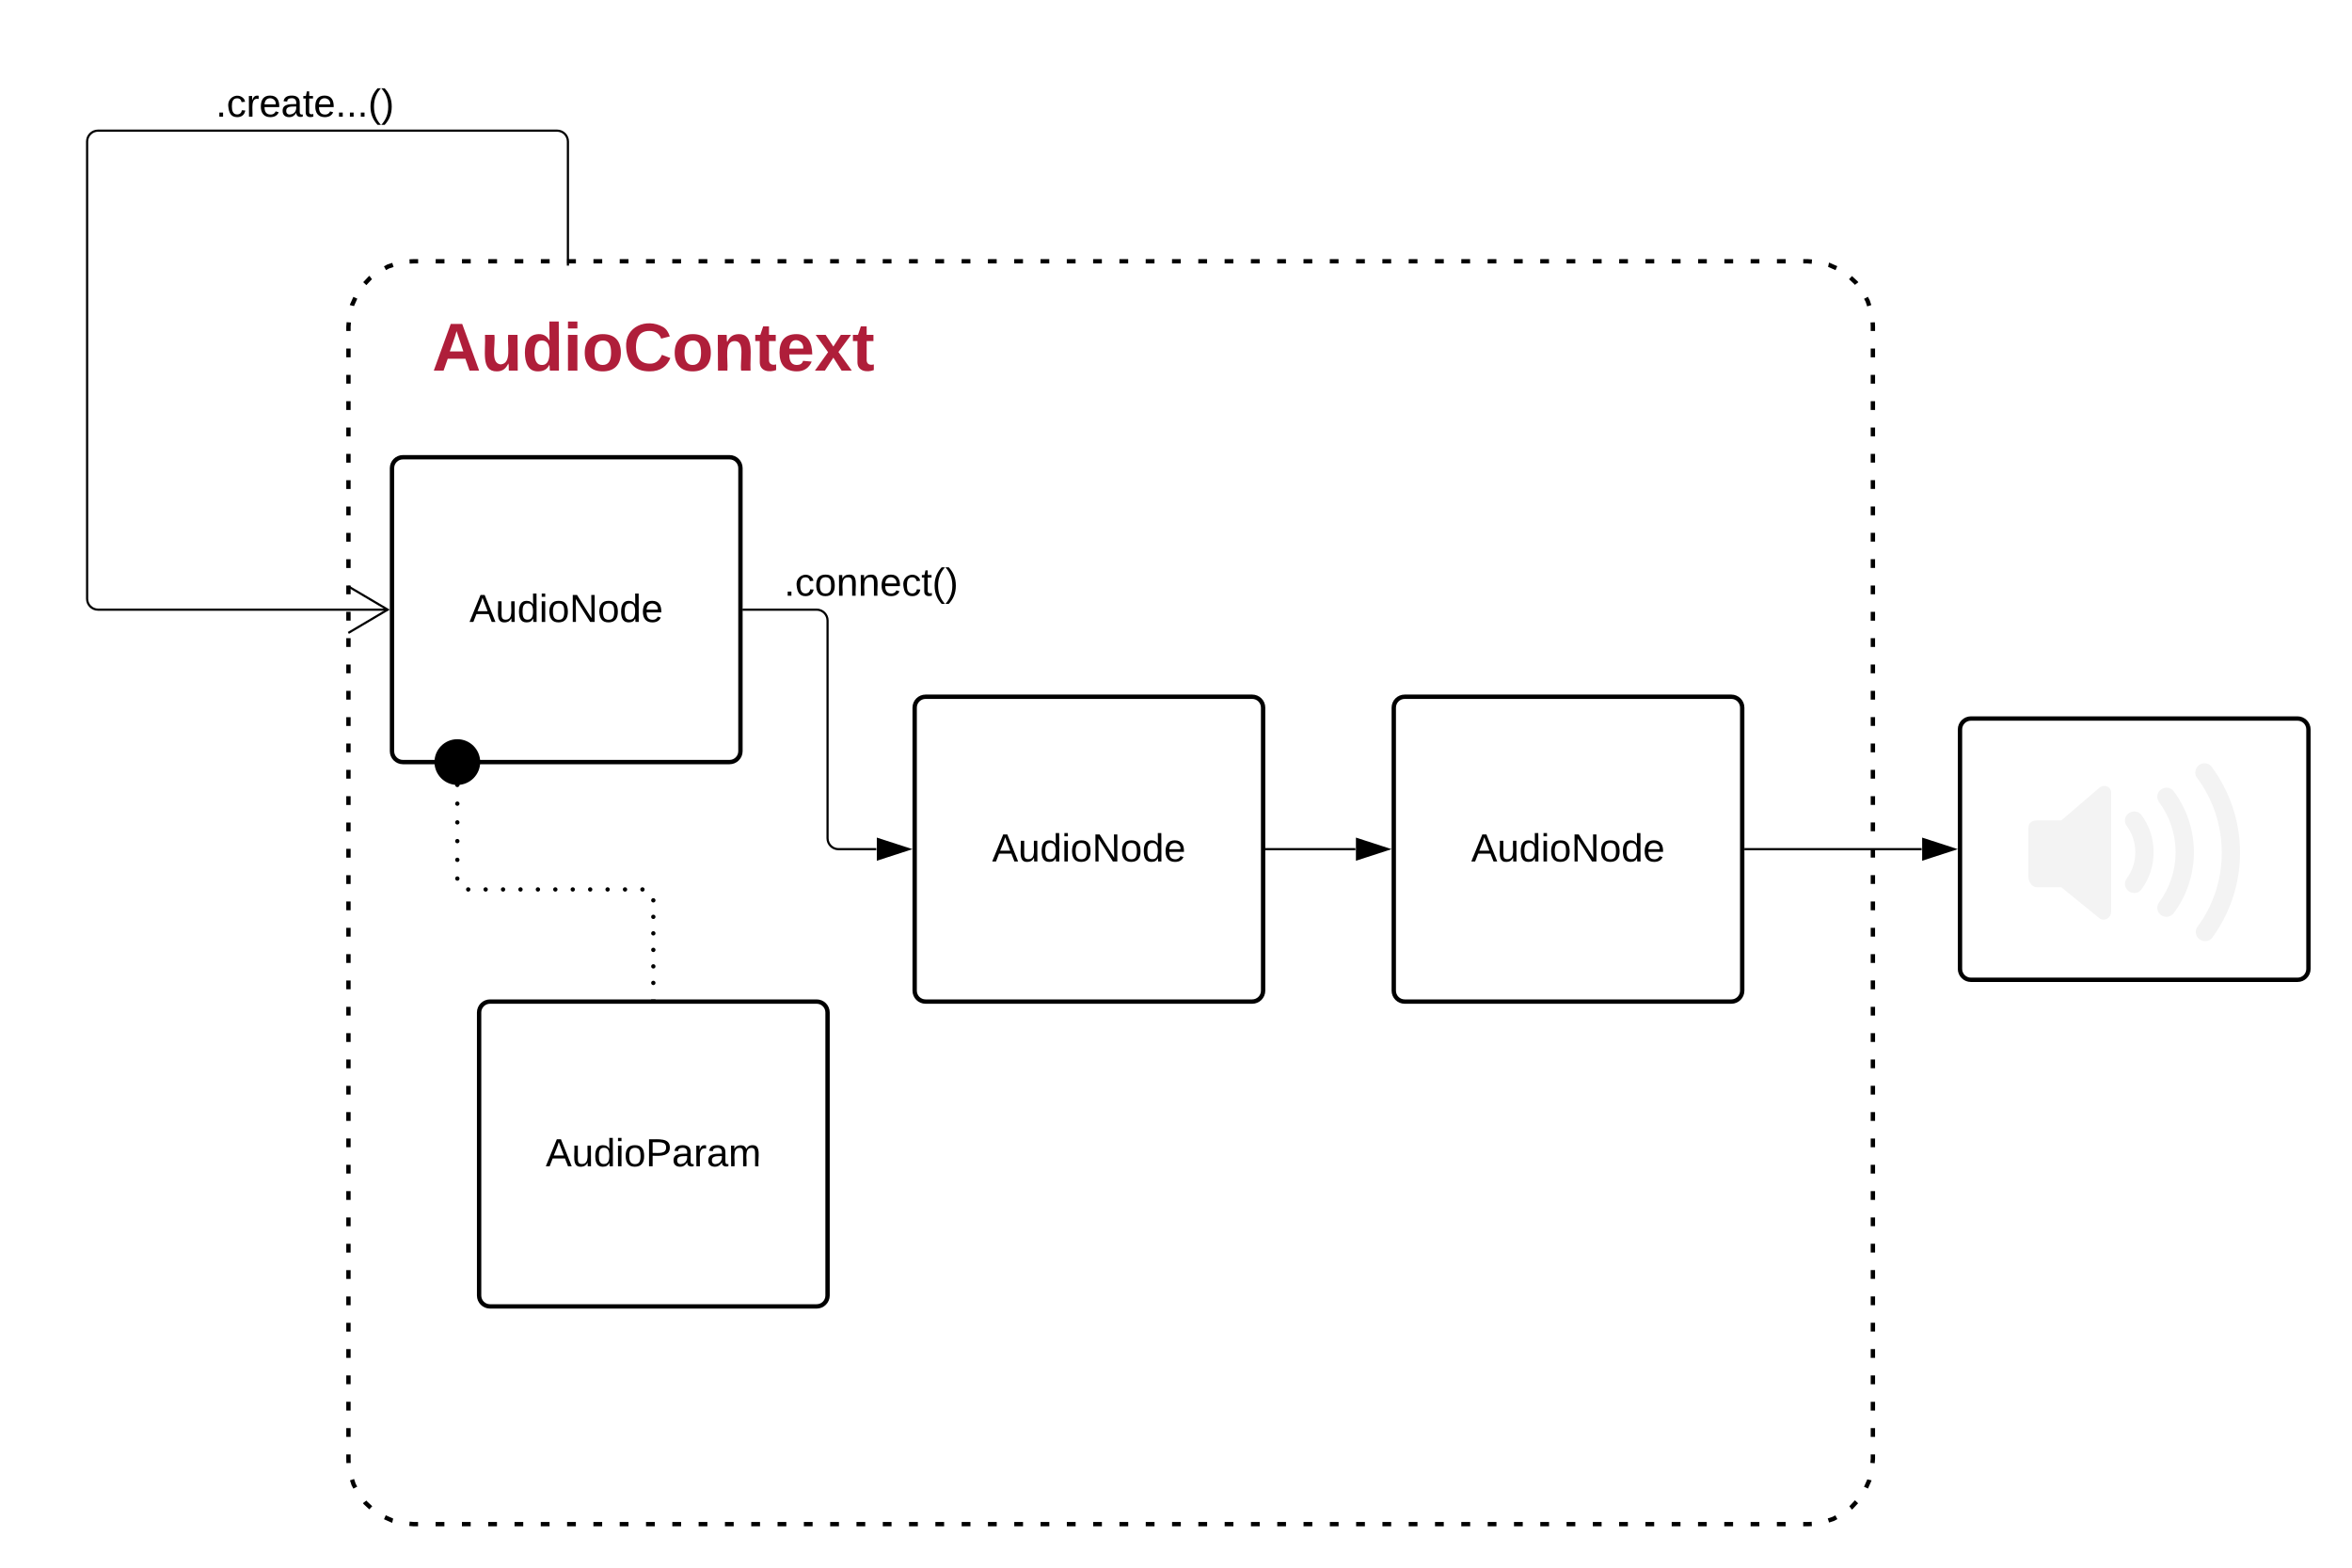
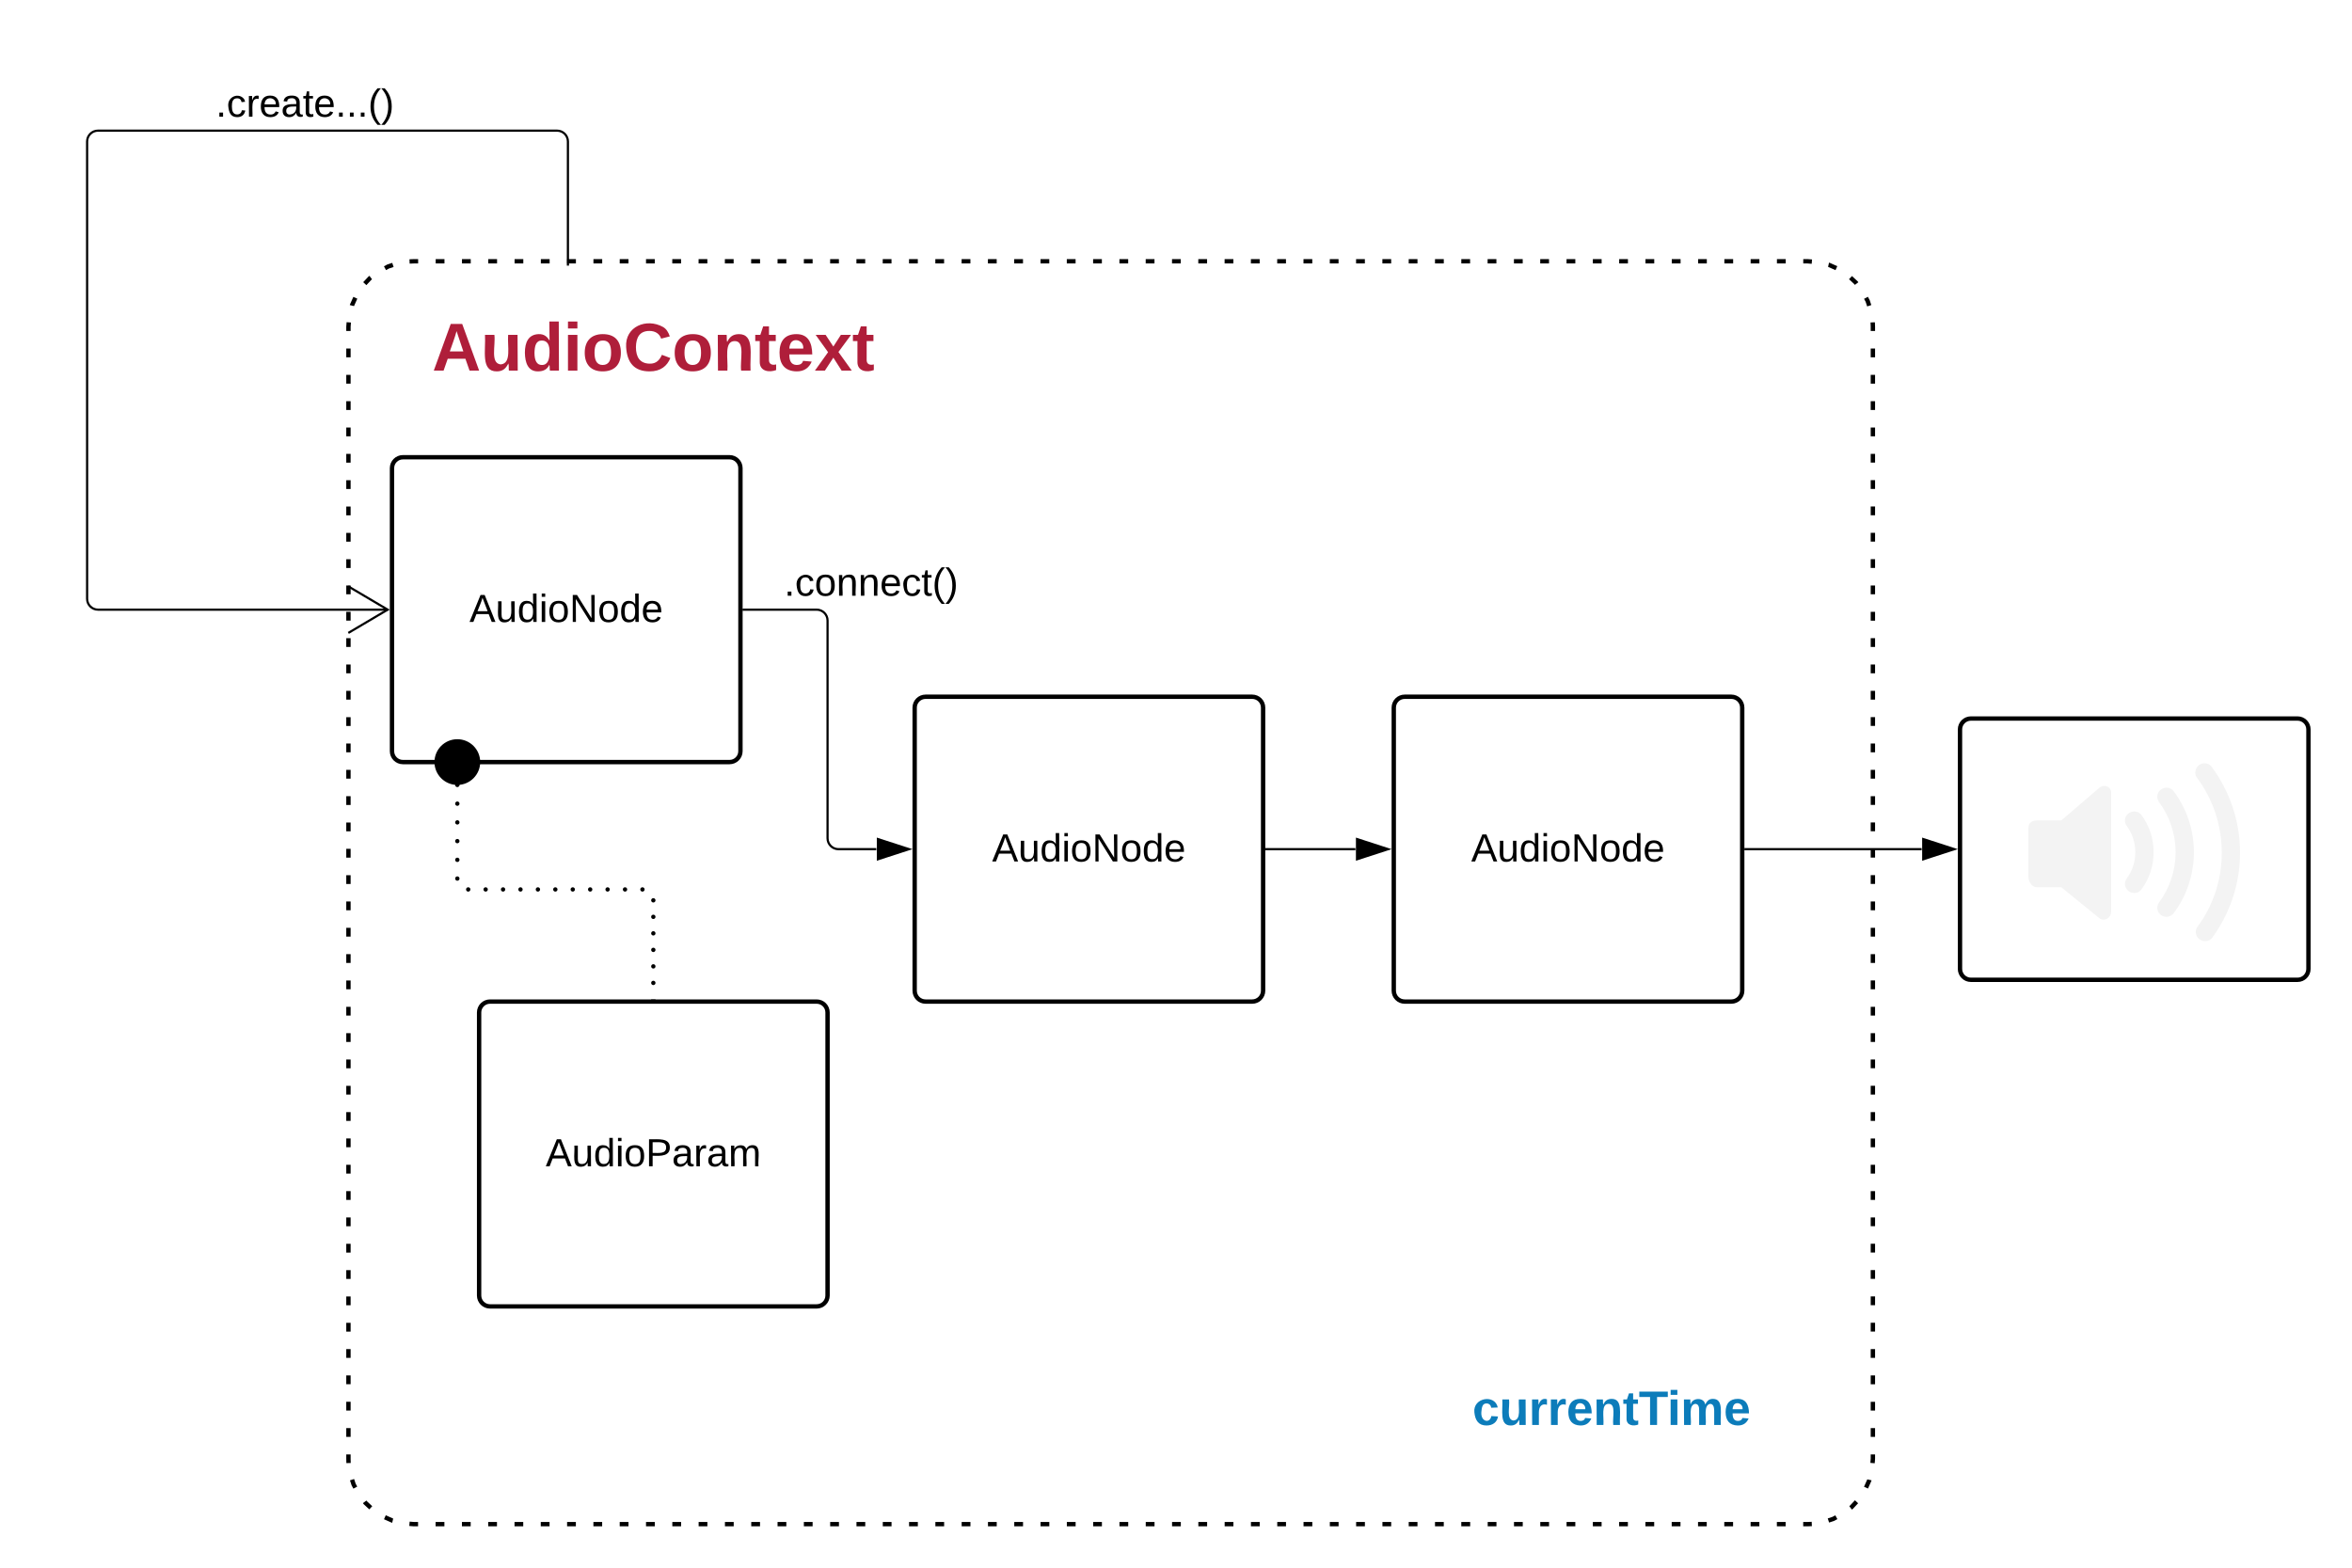
<svg xmlns="http://www.w3.org/2000/svg" xmlns:ns1="lucid" xmlns:xlink="http://www.w3.org/1999/xlink" width="1080" height="720">
  <g transform="translate(-20 0)" ns1:page-tab-id="0_0">
    <path d="M0 0h1323.2v1870.4H0z" fill="#fff" />
    <path d="M850 120c16.57 0 30 13.43 30 30v520c0 16.57-13.43 30-30 30H210c-16.57 0-30-13.43-30-30V150c0-16.57 13.43-30 30-30z" fill="none" />
    <path d="M859.64 121.6l.18.04 3.42 1.52m6.48 4.35l2.5 2.33.3.4m4.3 6.54l.78 1.44.72 2.2m1.6 7.64L880 150v2.02m0 8.06v4.03m0 8.07v4.03m0 8.06v4.03m0 8.06v4.03m0 8.05v4.03m0 8.06v4.03m0 8.07v4.03m0 8.06v4.03m0 8.06v4.03m0 8.06v4.05m0 8.06v4.04m0 8.06v4.03m0 8.06v4.02m0 8.07v4.02m0 8.06v4.03m0 8.07v4.03m0 8.07v4.03m0 8.06v4.03m0 8.05v4.03m0 8.06v4.04m0 8.06v4.03m0 8.06v4.03m0 8.06v4.04m0 8.06v4.03m0 8.06v4.04m0 8.06v4.03m0 8.07v4.03m0 8.06v4.02m0 8.06v4.03m0 8.08v4.03m0 8.07v4.03m0 8.06V539m0 8.05v4.04m0 8.05v4.03m0 8.06v4.03m0 8.06v4.03m0 8.07v4.03m0 8.06v4.03m0 8.06v4.04m0 8.07v4.04m0 8.06v4.03m0 8.06v4.02m0 8.06V670l-.16 1.95m-1.44 7.7l-.04.17-1.52 3.42m-4.35 6.48l-2.33 2.5-.4.3m-6.54 4.3l-1.44.78-2.2.72m-7.64 1.6L850 700h-2m-8.06 0h-4.03m-8.04 0h-4.02m-8.05 0h-4.04m-8.05 0h-4m-8.06 0h-4.03m-8.04 0h-4.03m-8.05 0h-4.02m-8.05 0h-4.02m-8.05 0h-4.02m-8.04 0h-4.03m-8.05 0h-4.02m-8.05 0h-4.02m-8.05 0H691m-8.04 0h-4.03m-8.05 0h-4.02m-8.05 0h-4.02m-8.05 0h-4.03m-8.05 0h-4.02m-8.05 0h-4.03m-8.05 0h-4.02m-8.05 0h-4.03m-8.05 0h-4.02m-8.05 0h-4.03m-8.05 0h-4.02m-8.05 0h-4.03m-8.05 0h-4.02m-8.06 0h-4.02m-8.05 0h-4.03m-8.05 0h-4.02m-8.05 0h-4.03m-8.05 0h-4.02m-8.05 0h-4.03m-8.05 0h-4.02m-8.05 0h-4.03m-8.05 0h-4.02m-8.05 0h-4.03m-8.05 0h-4.03m-8.06 0h-4.02m-8.05 0h-4.03m-8.05 0h-4.03m-8.05 0h-4.03m-8.06 0h-4.02m-8.05 0h-4.03m-8.05 0h-4.03m-8.05 0h-4.03m-8.06 0h-4.02m-8.05 0h-4.03m-8.05 0h-4.04m-8.05 0h-4m-8.06 0h-4.03m-8.04 0h-4.02m-8.05 0h-4.04m-8.05 0h-2l-1.95-.16m-7.7-1.44l-.17-.04-3.42-1.52m-6.48-4.35l-2.5-2.33-.3-.4m-4.3-6.54l-.78-1.44-.72-2.2m-1.6-7.64L180 670v-2.02m0-8.06v-4.03m0-8.07v-4.03m0-8.06v-4.03m0-8.06v-4.03m0-8.05v-4.03m0-8.06v-4.03m0-8.07v-4.03m0-8.06v-4.03m0-8.06v-4.03m0-8.06v-4.05m0-8.06v-4.04m0-8.06v-4.03m0-8.06v-4.02m0-8.07v-4.02m0-8.06v-4.03m0-8.07v-4.03m0-8.07v-4.03m0-8.06v-4.03m0-8.05v-4.03m0-8.06v-4.04m0-8.06v-4.03m0-8.06v-4.03m0-8.06v-4.04m0-8.06v-4.03m0-8.06v-4.04m0-8.06v-4.03m0-8.07v-4.03m0-8.06v-4.02m0-8.06v-4.03m0-8.08v-4.03m0-8.07v-4.03m0-8.06V281m0-8.05v-4.04m0-8.05v-4.03m0-8.06v-4.03m0-8.06v-4.03m0-8.07v-4.03m0-8.06v-4.03m0-8.06v-4.04m0-8.07v-4.04m0-8.06v-4.03m0-8.06v-4.02m0-8.06V150l.16-1.95m1.44-7.7l.04-.17 1.52-3.42m4.35-6.48l2.33-2.5.4-.3m6.54-4.3l1.44-.78 2.2-.72m7.64-1.6L210 120h2m8.06 0h4.03m8.04 0h4.02m8.05 0h4.04m8.05 0h4m8.06 0h4.03m8.04 0h4.03m8.05 0h4.02m8.05 0h4.02m8.05 0h4.02m8.04 0h4.03m8.05 0h4.02m8.05 0h4.02m8.05 0H369m8.04 0h4.03m8.05 0h4.02m8.05 0h4.02m8.05 0h4.03m8.05 0h4.02m8.05 0h4.03m8.05 0h4.02m8.05 0h4.03m8.05 0h4.02m8.05 0h4.03m8.05 0h4.02m8.05 0h4.03m8.05 0h4.02m8.06 0h4.02m8.05 0h4.03m8.05 0h4.02m8.05 0h4.03m8.05 0h4.02m8.05 0h4.03m8.05 0h4.02m8.05 0h4.03m8.05 0h4.02m8.05 0h4.03m8.05 0h4.03m8.06 0h4.02m8.05 0h4.03m8.05 0h4.03m8.05 0h4.03m8.06 0h4.02m8.05 0h4.03m8.05 0h4.03m8.05 0h4.03m8.06 0h4.02m8.05 0h4.03m8.05 0h4.04m8.05 0h4m8.06 0h4.03m8.04 0h4.02m8.05 0h4.04m8.05 0h2l1.95.16" stroke="#000" stroke-width="2" fill="none" />
    <path d="M200 139c0-2.76 2.24-5 5-5h230c2.76 0 5 2.24 5 5v50c0 2.76-2.24 5-5 5H205c-2.76 0-5-2.24-5-5z" fill="none" />
    <use xlink:href="#a" transform="matrix(1,0,0,1,200,134) translate(18.41358 36.22222)" />
    <path d="M200 215c0-2.76 2.24-5 5-5h150c2.76 0 5 2.24 5 5v130c0 2.76-2.24 5-5 5H205c-2.76 0-5-2.24-5-5z" stroke="#000" stroke-width="2" fill="#fff" />
    <use xlink:href="#b" transform="matrix(1,0,0,1,200,210) translate(35.555 75.65)" />
    <path d="M230 360.5v43c0 2.75 2.24 5 5 5h80c2.76 0 5 2.23 5 5V459" fill="none" />
    <path d="M231 360.5c0 .56-.45 1-1 1s-1-.44-1-1c0-.55.45-1 1-1s1 .45 1 1zm0 8.6c0 .56-.45 1-1 1s-1-.44-1-1c0-.55.45-1 1-1s1 .45 1 1zm0 8.6c0 .55-.45 1-1 1s-1-.45-1-1 .45-1 1-1 1 .45 1 1zm0 8.6c0 .55-.45 1-1 1s-1-.45-1-1 .45-1 1-1 1 .45 1 1zm0 8.6c0 .55-.45 1-1 1s-1-.45-1-1c0-.56.45-1 1-1s1 .44 1 1zm0 8.6c0 .55-.45 1-1 1s-1-.45-1-1c0-.56.45-1 1-1s1 .44 1 1zm5 5c0 .55-.45 1-1 1s-1-.45-1-1c0-.56.45-1 1-1s1 .44 1 1zm8 0c0 .55-.45 1-1 1s-1-.45-1-1c0-.56.45-1 1-1s1 .44 1 1zm8 0c0 .55-.45 1-1 1s-1-.45-1-1c0-.56.45-1 1-1s1 .44 1 1zm8 0c0 .55-.45 1-1 1s-1-.45-1-1c0-.56.45-1 1-1s1 .44 1 1zm8 0c0 .55-.45 1-1 1s-1-.45-1-1c0-.56.45-1 1-1s1 .44 1 1zm8 0c0 .55-.45 1-1 1s-1-.45-1-1c0-.56.45-1 1-1s1 .44 1 1zm8 0c0 .55-.45 1-1 1s-1-.45-1-1c0-.56.45-1 1-1s1 .44 1 1zm8 0c0 .55-.45 1-1 1s-1-.45-1-1c0-.56.45-1 1-1s1 .44 1 1zm8 0c0 .55-.45 1-1 1s-1-.45-1-1c0-.56.45-1 1-1s1 .44 1 1zm8 0c0 .55-.45 1-1 1s-1-.45-1-1c0-.56.45-1 1-1s1 .44 1 1zm8 0c0 .55-.45 1-1 1s-1-.45-1-1c0-.56.45-1 1-1s1 .44 1 1zm5 5c0 .55-.45 1-1 1s-1-.45-1-1c0-.56.45-1 1-1s1 .44 1 1zm0 7.58c0 .55-.45 1-1 1s-1-.45-1-1 .45-1 1-1 1 .45 1 1zm0 7.58c0 .55-.45 1-1 1s-1-.45-1-1 .45-1 1-1 1 .45 1 1zm0 7.6c0 .54-.45 1-1 1s-1-.46-1-1c0-.57.45-1 1-1s1 .43 1 1zm0 7.57c0 .55-.45 1-1 1s-1-.45-1-1 .45-1 1-1 1 .45 1 1zm0 7.6c0 .54-.45 1-1 1s-1-.46-1-1c0-.57.45-1 1-1s1 .43 1 1z" />
    <path d="M231 360.5h-2v-.66l1 .16 1-.16zM321 460h-2v-1h2z" />
    <path d="M280.78 119V65c0-2.76-2.24-5-5-5H65c-2.76 0-5 2.24-5 5v210c0 2.76 2.24 5 5 5h133.02M280.78 119v3" stroke="#000" fill="none" />
    <path d="M199 280l-18.8 11.12-.5-.86L197.03 280l-17.35-10.26.5-.86z" />
    <path d="M920 335c0-2.76 2.24-5 5-5h150c2.76 0 5 2.24 5 5v110c0 2.76-2.24 5-5 5H925c-2.76 0-5-2.24-5-5z" stroke="#000" stroke-width="2" fill="#fff" />
    <path d="M1012.3 419.6l.1.1c1.6 1.4 4.1 1.1 5.4-.7 5.9-7.9 9.1-17.6 9.1-27.6s-3.2-19.7-9.1-27.6c-1.3-1.8-3.8-2.1-5.4-.6h-.1c-1.4 1.2-1.6 3.4-.5 4.9 5 6.7 7.7 14.9 7.7 23.3 0 8.5-2.7 16.6-7.7 23.4-1.1 1.5-.9 3.6.5 4.8m-15-11.1c1.6 1.6 4.3 1.5 5.6-.3 3.6-4.8 5.5-10.7 5.5-16.8 0-6.1-1.9-12-5.5-16.8-1.3-1.8-4-1.9-5.6-.3-1.3 1.3-1.4 3.3-.3 4.8 2.6 3.5 4 7.8 4 12.3 0 4.5-1.4 8.8-4 12.3-1.1 1.5-1 3.5.3 4.8m32.6-56.6c-1.5 1.3-1.8 3.5-.7 5 7.5 10 11.5 22.2 11.5 34.7 0 12.4-3.9 24.5-11.3 34.4-1.1 1.5-.7 3.7.7 4.9h.1c1.6 1.3 4 1.1 5.2-.5 8.2-11.2 12.7-24.8 12.7-38.8 0-14.1-4.6-27.9-13-39.2-1.2-1.6-3.7-1.8-5.2-.5M955.3 407h11.4l17.6 14.3c1.8 1.5 4.6-.1 4.6-2.5V364c0-2.4-2.8-3.3-4.6-1.8l-17.6 15.1h-11.4c-1.9 0-3.4.9-3.4 2.8v22.6c0 2 1.5 4.3 3.4 4.3" stroke="#f3f3f3" fill="#f3f3f3" />
    <path d="M40 25c0-2.76 2.24-5 5-5h230c2.76 0 5 2.24 5 5v50c0 2.76-2.24 5-5 5H45c-2.76 0-5-2.24-5-5z" fill="none" />
    <use xlink:href="#c" transform="matrix(1,0,0,1,40,20) translate(79.075 33.6)" />
    <path d="M440 325c0-2.76 2.24-5 5-5h150c2.76 0 5 2.24 5 5v130c0 2.76-2.24 5-5 5H445c-2.76 0-5-2.24-5-5z" stroke="#000" stroke-width="2" fill="#fff" />
    <use xlink:href="#b" transform="matrix(1,0,0,1,440,320) translate(35.555 75.65)" />
    <path d="M361 280h34c2.76 0 5 2.24 5 5v100c0 2.76 2.24 5 5 5h17.38" stroke="#000" fill="none" />
    <path d="M361 280.5h-1v-1h1zM437.38 390l-14.26 4.64v-9.28z" />
    <path d="M439 390l-16.38 5.32v-10.64zm-15.38 3.95l12.14-3.95-12.14-3.95z" />
    <path d="M240 350c0 5.52-4.48 10-10 10s-10-4.48-10-10 4.48-10 10-10 10 4.48 10 10z" stroke="#000" />
    <path d="M300 245c0-2.76 2.24-5 5-5h230c2.76 0 5 2.24 5 5v50c0 2.76-2.24 5-5 5H305c-2.76 0-5-2.24-5-5z" fill="none" />
    <use xlink:href="#d" transform="matrix(1,0,0,1,300,240) translate(80.05 33.6)" />
    <path d="M240 465c0-2.76 2.24-5 5-5h150c2.76 0 5 2.24 5 5v130c0 2.76-2.24 5-5 5H245c-2.76 0-5-2.24-5-5z" stroke="#000" stroke-width="2" fill="#fff" />
    <use xlink:href="#e" transform="matrix(1,0,0,1,240,460) translate(30.58 75.65)" />
    <path d="M660 325c0-2.76 2.24-5 5-5h150c2.76 0 5 2.24 5 5v130c0 2.76-2.24 5-5 5H665c-2.76 0-5-2.24-5-5z" stroke="#000" stroke-width="2" fill="#fff" />
-     <use xlink:href="#f" transform="matrix(1,0,0,1,660,320) translate(35.555 75.65)" />
+     <use xlink:href="#b" transform="matrix(1,0,0,1,660,320) translate(35.555 75.65)" />
    <path d="M601 390h41.38" stroke="#000" fill="none" />
    <path d="M601 390.5h-1v-1h1zM657.38 390l-14.26 4.64v-9.28z" />
    <path d="M659 390l-16.38 5.32v-10.64zm-15.38 3.95l12.14-3.95-12.14-3.95z" />
    <path d="M821 390h81.38" stroke="#000" fill="none" />
    <path d="M821 390.5h-1v-1h1zM917.38 390l-14.26 4.64v-9.28z" />
    <path d="M919 390l-16.38 5.32v-10.64zm-15.38 3.95l12.14-3.95-12.14-3.95z" />
+     <path d="M640 625c0-2.76 2.24-5 5-5h230c2.76 0 5 2.24 5 5v50c0 2.76-2.24 5-5 5H645c-2.76 0-5-2.24-5-5z" fill="none" />
+     <use xlink:href="#f" transform="matrix(1,0,0,1,640,620) translate(56.14198 34.44444)" />
    <defs>
      <path fill="#af1e3a" d="M199 0l-22-63H83L61 0H9l90-248h61L250 0h-51zm-33-102l-36-108c-10 38-24 72-36 108h72" id="g" />
      <path fill="#af1e3a" d="M85 4C-2 5 27-109 22-190h50c7 57-23 150 33 157 60-5 35-97 40-157h50l1 190h-47c-2-12 1-28-3-38-12 25-28 42-61 42" id="h" />
      <path fill="#af1e3a" d="M88-194c31-1 46 15 58 34l-1-101h50l1 261h-48c-2-10 0-23-3-31C134-8 116 4 84 4 32 4 16-41 15-95c0-56 19-97 73-99zm17 164c33 0 40-30 41-66 1-37-9-64-41-64s-38 30-39 65c0 43 13 65 39 65" id="i" />
      <path fill="#af1e3a" d="M25-224v-37h50v37H25zM25 0v-190h50V0H25" id="j" />
      <path fill="#af1e3a" d="M110-194c64 0 96 36 96 99 0 64-35 99-97 99-61 0-95-36-95-99 0-62 34-99 96-99zm-1 164c35 0 45-28 45-65 0-40-10-65-43-65-34 0-45 26-45 65 0 36 10 65 43 65" id="k" />
      <path fill="#af1e3a" d="M67-125c0 53 21 87 73 88 37 1 54-22 65-47l45 17C233-25 199 4 140 4 58 4 20-42 15-125 8-235 124-281 211-232c18 10 29 29 36 50l-46 12c-8-25-30-41-62-41-52 0-71 34-72 86" id="l" />
      <path fill="#af1e3a" d="M135-194c87-1 58 113 63 194h-50c-7-57 23-157-34-157-59 0-34 97-39 157H25l-1-190h47c2 12-1 28 3 38 12-26 28-41 61-42" id="m" />
      <path fill="#af1e3a" d="M115-3C79 11 28 4 28-45v-112H4v-33h27l15-45h31v45h36v33H77v99c-1 23 16 31 38 25v30" id="n" />
      <path fill="#af1e3a" d="M185-48c-13 30-37 53-82 52C43 2 14-33 14-96s30-98 90-98c62 0 83 45 84 108H66c0 31 8 55 39 56 18 0 30-7 34-22zm-45-69c5-46-57-63-70-21-2 6-4 13-4 21h74" id="o" />
      <path fill="#af1e3a" d="M144 0l-44-69L55 0H2l70-98-66-92h53l41 62 40-62h54l-67 91 71 99h-54" id="p" />
      <g id="a">
        <use transform="matrix(0.08641975,0,0,0.08641975,0,0)" xlink:href="#g" />
        <use transform="matrix(0.08641975,0,0,0.08641975,22.38272,0)" xlink:href="#h" />
        <use transform="matrix(0.08641975,0,0,0.08641975,41.30864,0)" xlink:href="#i" />
        <use transform="matrix(0.08641975,0,0,0.08641975,60.23457,0)" xlink:href="#j" />
        <use transform="matrix(0.08641975,0,0,0.08641975,68.87654,0)" xlink:href="#k" />
        <use transform="matrix(0.08641975,0,0,0.08641975,87.80247,0)" xlink:href="#l" />
        <use transform="matrix(0.08641975,0,0,0.08641975,110.1852,0)" xlink:href="#k" />
        <use transform="matrix(0.08641975,0,0,0.08641975,129.1111,0)" xlink:href="#m" />
        <use transform="matrix(0.08641975,0,0,0.08641975,148.037,0)" xlink:href="#n" />
        <use transform="matrix(0.08641975,0,0,0.08641975,158.321,0)" xlink:href="#o" />
        <use transform="matrix(0.08641975,0,0,0.08641975,175.6049,0)" xlink:href="#p" />
        <use transform="matrix(0.08641975,0,0,0.08641975,192.8889,0)" xlink:href="#n" />
      </g>
      <path d="M205 0l-28-72H64L36 0H1l101-248h38L239 0h-34zm-38-99l-47-123c-12 45-31 82-46 123h93" id="q" />
      <path d="M84 4C-5 8 30-112 23-190h32v120c0 31 7 50 39 49 72-2 45-101 50-169h31l1 190h-30c-1-10 1-25-2-33-11 22-28 36-60 37" id="r" />
      <path d="M85-194c31 0 48 13 60 33l-1-100h32l1 261h-30c-2-10 0-23-3-31C134-8 116 4 85 4 32 4 16-35 15-94c0-66 23-100 70-100zm9 24c-40 0-46 34-46 75 0 40 6 74 45 74 42 0 51-32 51-76 0-42-9-74-50-73" id="s" />
      <path d="M24-231v-30h32v30H24zM24 0v-190h32V0H24" id="t" />
      <path d="M100-194c62-1 85 37 85 99 1 63-27 99-86 99S16-35 15-95c0-66 28-99 85-99zM99-20c44 1 53-31 53-75 0-43-8-75-51-75s-53 32-53 75 10 74 51 75" id="u" />
      <path d="M190 0L58-211 59 0H30v-248h39L202-35l-2-213h31V0h-41" id="v" />
      <path d="M100-194c63 0 86 42 84 106H49c0 40 14 67 53 68 26 1 43-12 49-29l28 8c-11 28-37 45-77 45C44 4 14-33 15-96c1-61 26-98 85-98zm52 81c6-60-76-77-97-28-3 7-6 17-6 28h103" id="w" />
      <g id="b">
        <use transform="matrix(0.05,0,0,0.05,0,0)" xlink:href="#q" />
        <use transform="matrix(0.05,0,0,0.05,12,0)" xlink:href="#r" />
        <use transform="matrix(0.05,0,0,0.05,22,0)" xlink:href="#s" />
        <use transform="matrix(0.05,0,0,0.05,32,0)" xlink:href="#t" />
        <use transform="matrix(0.05,0,0,0.05,35.95,0)" xlink:href="#u" />
        <use transform="matrix(0.05,0,0,0.05,45.95,0)" xlink:href="#v" />
        <use transform="matrix(0.05,0,0,0.05,58.9,0)" xlink:href="#u" />
        <use transform="matrix(0.05,0,0,0.05,68.9,0)" xlink:href="#s" />
        <use transform="matrix(0.05,0,0,0.05,78.9,0)" xlink:href="#w" />
      </g>
      <path d="M33 0v-38h34V0H33" id="x" />
      <path d="M96-169c-40 0-48 33-48 73s9 75 48 75c24 0 41-14 43-38l32 2c-6 37-31 61-74 61-59 0-76-41-82-99-10-93 101-131 147-64 4 7 5 14 7 22l-32 3c-4-21-16-35-41-35" id="y" />
      <path d="M114-163C36-179 61-72 57 0H25l-1-190h30c1 12-1 29 2 39 6-27 23-49 58-41v29" id="z" />
      <path d="M141-36C126-15 110 5 73 4 37 3 15-17 15-53c-1-64 63-63 125-63 3-35-9-54-41-54-24 1-41 7-42 31l-33-3c5-37 33-52 76-52 45 0 72 20 72 64v82c-1 20 7 32 28 27v20c-31 9-61-2-59-35zM48-53c0 20 12 33 32 33 41-3 63-29 60-74-43 2-92-5-92 41" id="A" />
      <path d="M59-47c-2 24 18 29 38 22v24C64 9 27 4 27-40v-127H5v-23h24l9-43h21v43h35v23H59v120" id="B" />
      <path d="M87 75C49 33 22-17 22-94c0-76 28-126 65-167h31c-38 41-64 92-64 168S80 34 118 75H87" id="C" />
      <path d="M33-261c38 41 65 92 65 168S71 34 33 75H2C39 34 66-17 66-93S39-220 2-261h31" id="D" />
      <g id="c">
        <use transform="matrix(0.05,0,0,0.05,0,0)" xlink:href="#x" />
        <use transform="matrix(0.05,0,0,0.05,5,0)" xlink:href="#y" />
        <use transform="matrix(0.05,0,0,0.05,14,0)" xlink:href="#z" />
        <use transform="matrix(0.05,0,0,0.05,19.95,0)" xlink:href="#w" />
        <use transform="matrix(0.05,0,0,0.05,29.95,0)" xlink:href="#A" />
        <use transform="matrix(0.05,0,0,0.05,39.95,0)" xlink:href="#B" />
        <use transform="matrix(0.05,0,0,0.05,44.95,0)" xlink:href="#w" />
        <use transform="matrix(0.05,0,0,0.05,54.95,0)" xlink:href="#x" />
        <use transform="matrix(0.05,0,0,0.05,59.95,0)" xlink:href="#x" />
        <use transform="matrix(0.05,0,0,0.05,64.95,0)" xlink:href="#x" />
        <use transform="matrix(0.05,0,0,0.05,69.95,0)" xlink:href="#C" />
        <use transform="matrix(0.05,0,0,0.05,75.9,0)" xlink:href="#D" />
      </g>
      <path d="M117-194c89-4 53 116 60 194h-32v-121c0-31-8-49-39-48C34-167 62-67 57 0H25l-1-190h30c1 10-1 24 2 32 11-22 29-35 61-36" id="E" />
      <g id="d">
        <use transform="matrix(0.05,0,0,0.05,0,0)" xlink:href="#x" />
        <use transform="matrix(0.05,0,0,0.05,5,0)" xlink:href="#y" />
        <use transform="matrix(0.05,0,0,0.05,14,0)" xlink:href="#u" />
        <use transform="matrix(0.05,0,0,0.05,24,0)" xlink:href="#E" />
        <use transform="matrix(0.05,0,0,0.05,34,0)" xlink:href="#E" />
        <use transform="matrix(0.05,0,0,0.05,44,0)" xlink:href="#w" />
        <use transform="matrix(0.05,0,0,0.05,54,0)" xlink:href="#y" />
        <use transform="matrix(0.05,0,0,0.05,63,0)" xlink:href="#B" />
        <use transform="matrix(0.05,0,0,0.05,68,0)" xlink:href="#C" />
        <use transform="matrix(0.05,0,0,0.05,73.95,0)" xlink:href="#D" />
      </g>
      <path d="M30-248c87 1 191-15 191 75 0 78-77 80-158 76V0H30v-248zm33 125c57 0 124 11 124-50 0-59-68-47-124-48v98" id="F" />
      <path d="M210-169c-67 3-38 105-44 169h-31v-121c0-29-5-50-35-48C34-165 62-65 56 0H25l-1-190h30c1 10-1 24 2 32 10-44 99-50 107 0 11-21 27-35 58-36 85-2 47 119 55 194h-31v-121c0-29-5-49-35-48" id="G" />
      <g id="e">
        <use transform="matrix(0.05,0,0,0.05,0,0)" xlink:href="#q" />
        <use transform="matrix(0.05,0,0,0.05,12,0)" xlink:href="#r" />
        <use transform="matrix(0.05,0,0,0.05,22,0)" xlink:href="#s" />
        <use transform="matrix(0.05,0,0,0.05,32,0)" xlink:href="#t" />
        <use transform="matrix(0.05,0,0,0.05,35.95,0)" xlink:href="#u" />
        <use transform="matrix(0.05,0,0,0.05,45.95,0)" xlink:href="#F" />
        <use transform="matrix(0.05,0,0,0.05,57.95,0)" xlink:href="#A" />
        <use transform="matrix(0.05,0,0,0.05,67.95,0)" xlink:href="#z" />
        <use transform="matrix(0.05,0,0,0.05,73.9,0)" xlink:href="#A" />
        <use transform="matrix(0.05,0,0,0.05,83.9,0)" xlink:href="#G" />
      </g>
+       <path fill="#0c7cba" d="M190-63c-7 42-38 67-86 67-59 0-84-38-90-98-12-110 154-137 174-36l-49 2c-2-19-15-32-35-32-30 0-35 28-38 64-6 74 65 87 74 30" id="H" />
+       <path fill="#0c7cba" d="M85 4C-2 5 27-109 22-190h50c7 57-23 150 33 157 60-5 35-97 40-157h50l1 190h-47c-2-12 1-28-3-38-12 25-28 42-61 42" id="I" />
+       <path fill="#0c7cba" d="M135-150c-39-12-60 13-60 57V0H25l-1-190h47c2 13-1 29 3 40 6-28 27-53 61-41v41" id="J" />
+       <path fill="#0c7cba" d="M185-48c-13 30-37 53-82 52C43 2 14-33 14-96s30-98 90-98c62 0 83 45 84 108H66c0 31 8 55 39 56 18 0 30-7 34-22zm-45-69c5-46-57-63-70-21-2 6-4 13-4 21h74" id="K" />
+       <path fill="#0c7cba" d="M135-194c87-1 58 113 63 194h-50c-7-57 23-157-34-157-59 0-34 97-39 157H25l-1-190h47c2 12-1 28 3 38 12-26 28-41 61-42" id="L" />
+       <path fill="#0c7cba" d="M115-3C79 11 28 4 28-45v-112H4v-33h27l15-45h31v45h36v33H77v99c-1 23 16 31 38 25v30" id="M" />
+       <path fill="#0c7cba" d="M136-208V0H84v-208H4v-40h212v40h-80" id="N" />
+       <path fill="#0c7cba" d="M25-224v-37h50v37H25zM25 0v-190h50V0H25" id="O" />
+       <path fill="#0c7cba" d="M220-157c-53 9-28 100-34 157h-49v-107c1-27-5-49-29-50C55-147 81-57 75 0H25l-1-190h47c2 12-1 28 3 38 10-53 101-56 108 0 13-22 24-43 59-42 82 1 51 116 57 194h-49v-107c-1-25-5-48-29-50" id="P" />
      <g id="f">
-         <use transform="matrix(0.05,0,0,0.05,0,0)" xlink:href="#q" />
-         <use transform="matrix(0.05,0,0,0.05,12,0)" xlink:href="#r" />
-         <use transform="matrix(0.05,0,0,0.05,22,0)" xlink:href="#s" />
-         <use transform="matrix(0.05,0,0,0.05,32,0)" xlink:href="#t" />
-         <use transform="matrix(0.05,0,0,0.05,35.95,0)" xlink:href="#u" />
-         <use transform="matrix(0.05,0,0,0.05,45.95,0)" xlink:href="#v" />
-         <use transform="matrix(0.05,0,0,0.05,58.9,0)" xlink:href="#u" />
-         <use transform="matrix(0.05,0,0,0.05,68.9,0)" xlink:href="#s" />
-         <use transform="matrix(0.05,0,0,0.05,78.9,0)" xlink:href="#w" />
+         <use transform="matrix(0.0617284,0,0,0.0617284,0,0)" xlink:href="#H" />
+         <use transform="matrix(0.0617284,0,0,0.0617284,12.34568,0)" xlink:href="#I" />
+         <use transform="matrix(0.0617284,0,0,0.0617284,25.8642,0)" xlink:href="#J" />
+         <use transform="matrix(0.0617284,0,0,0.0617284,34.50617,0)" xlink:href="#J" />
+         <use transform="matrix(0.0617284,0,0,0.0617284,43.14815,0)" xlink:href="#K" />
+         <use transform="matrix(0.0617284,0,0,0.0617284,55.49383,0)" xlink:href="#L" />
+         <use transform="matrix(0.0617284,0,0,0.0617284,69.01235,0)" xlink:href="#M" />
+         <use transform="matrix(0.0617284,0,0,0.0617284,76.35802,0)" xlink:href="#N" />
+         <use transform="matrix(0.0617284,0,0,0.0617284,89.44444,0)" xlink:href="#O" />
+         <use transform="matrix(0.0617284,0,0,0.0617284,95.61728,0)" xlink:href="#P" />
+         <use transform="matrix(0.0617284,0,0,0.0617284,115.3704,0)" xlink:href="#K" />
      </g>
    </defs>
  </g>
</svg>
